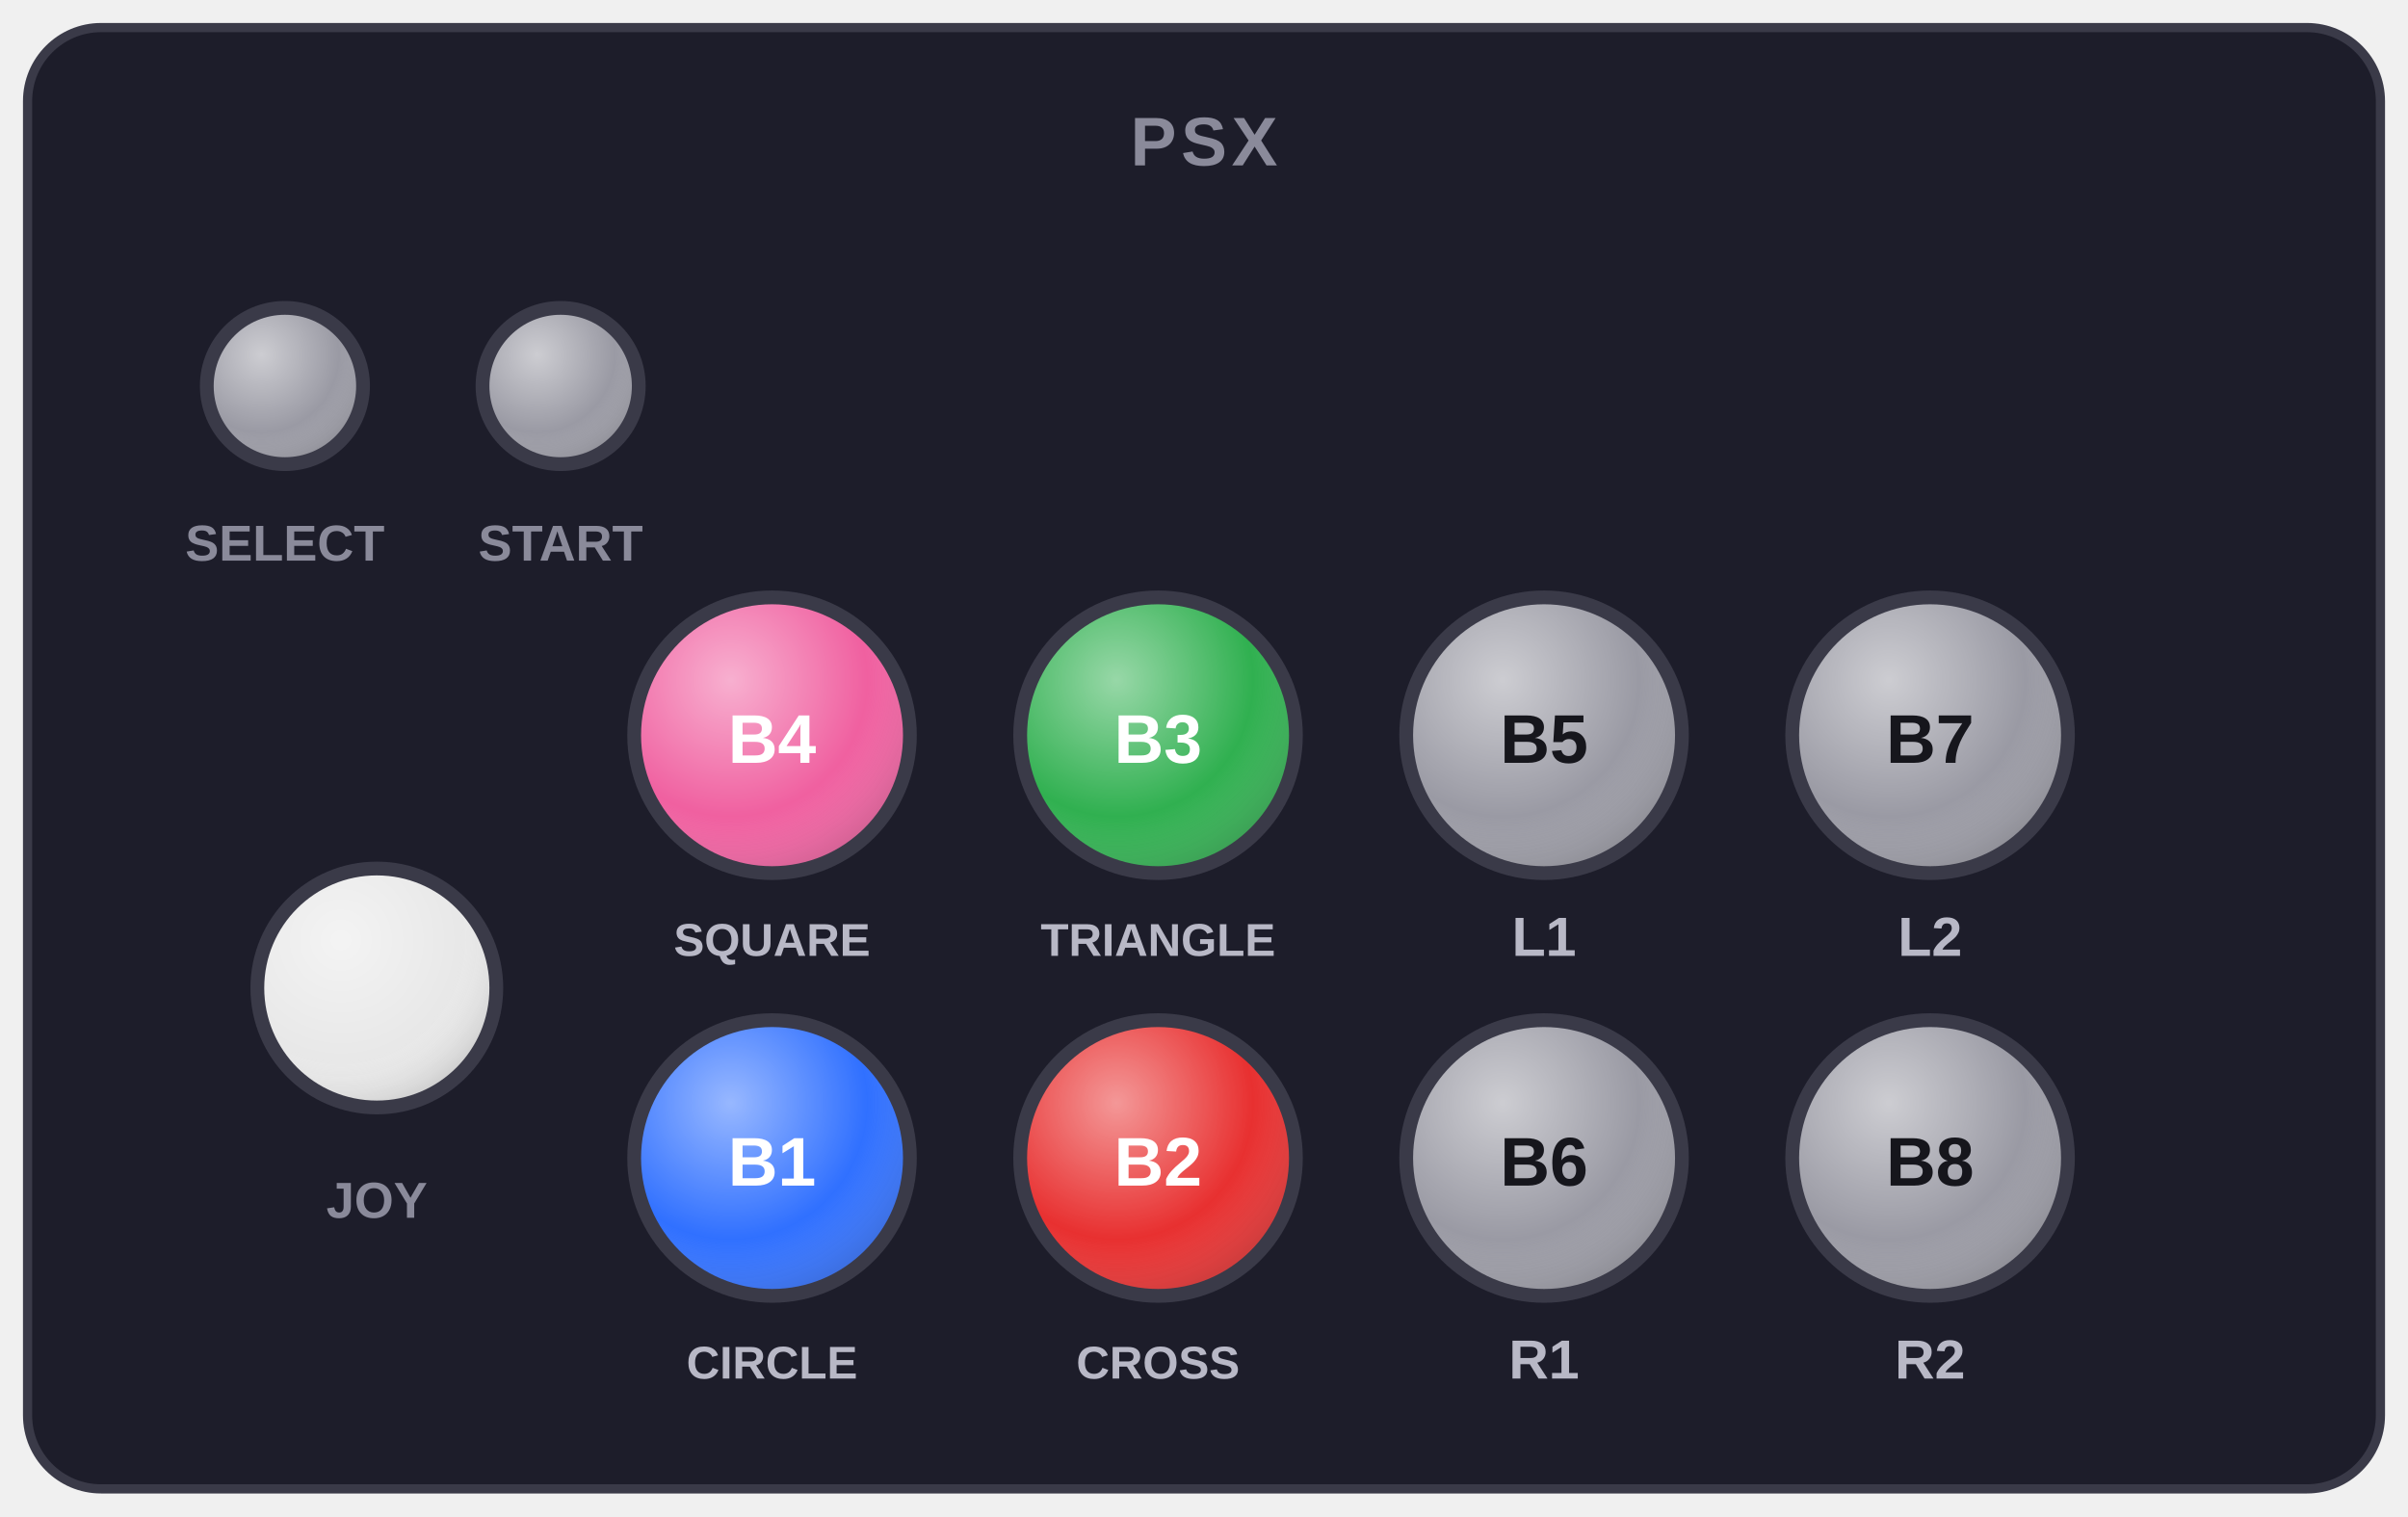
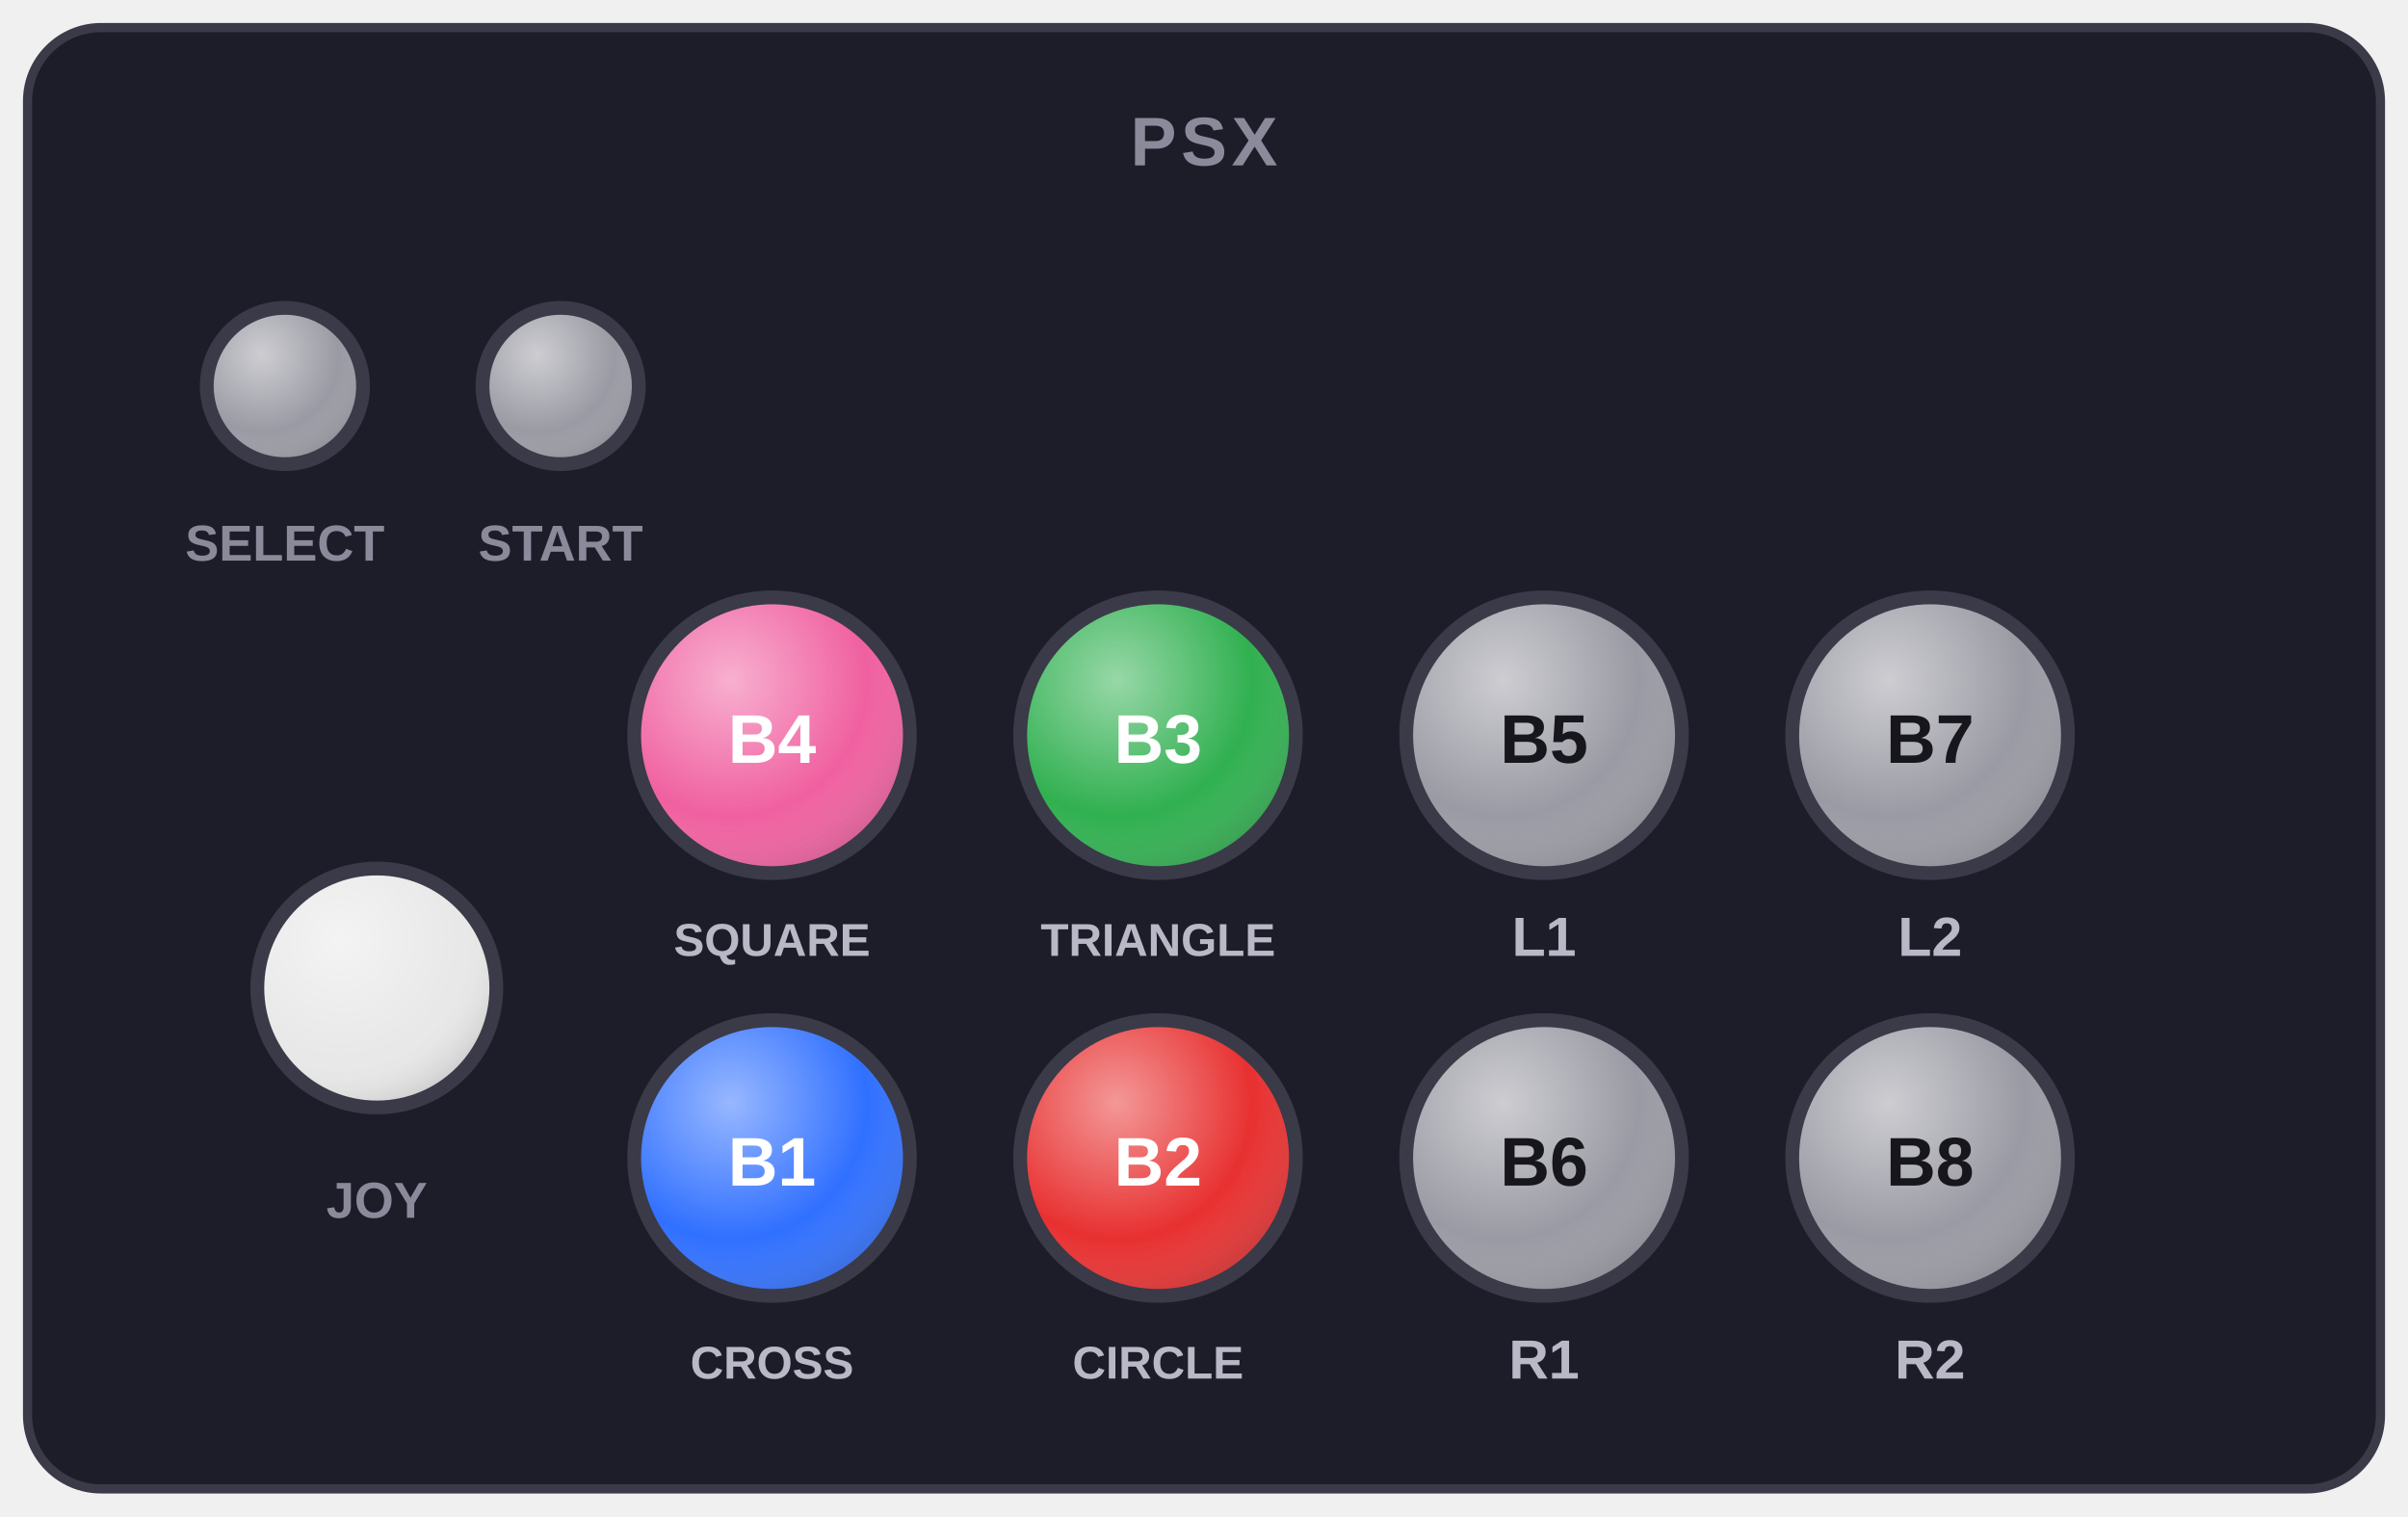
<svg xmlns="http://www.w3.org/2000/svg" viewBox="0 0 524 330" font-family="Segoe UI, Arial, sans-serif">
  <defs>
    <radialGradient id="dome" cx="0.35" cy="0.3" r="0.9">
      <stop offset="0" stop-color="#ffffff" stop-opacity="0.5" />
      <stop offset="0.55" stop-color="#ffffff" stop-opacity="0" />
      <stop offset="1" stop-color="#000000" stop-opacity="0.35" />
    </radialGradient>
  </defs>
  <rect x="6" y="6" width="512" height="318" rx="16" fill="#1d1d2a" stroke="#3a3a48" stroke-width="2" />
  <text x="262" y="36" text-anchor="middle" fill="#8a8a9a" font-size="15" font-weight="bold" letter-spacing="1">PSX</text>
  <circle cx="62" cy="84" r="17" fill="#9a9aa4" />
  <circle cx="62" cy="84" r="17" fill="url(#dome)" />
  <circle cx="62" cy="84" r="17" fill="none" stroke="#3a3a48" stroke-width="3" />
  <text x="62" y="122" text-anchor="middle" fill="#8a8a9a" font-size="11" font-weight="bold">SELECT</text>
  <circle cx="122" cy="84" r="17" fill="#9a9aa4" />
  <circle cx="122" cy="84" r="17" fill="url(#dome)" />
  <circle cx="122" cy="84" r="17" fill="none" stroke="#3a3a48" stroke-width="3" />
  <text x="122" y="122" text-anchor="middle" fill="#8a8a9a" font-size="11" font-weight="bold">START</text>
  <circle cx="82" cy="215" r="26" fill="#e8e8e8" />
  <circle cx="82" cy="215" r="26" fill="url(#dome)" />
  <circle cx="82" cy="215" r="26" fill="none" stroke="#3a3a48" stroke-width="3" />
  <text x="82" y="265" text-anchor="middle" fill="#8a8a9a" font-size="11" font-weight="bold">JOY</text>
  <circle cx="168" cy="160" r="30" fill="#f060a0" />
  <circle cx="168" cy="160" r="30" fill="url(#dome)" />
  <circle cx="168" cy="160" r="30" fill="none" stroke="#3a3a48" stroke-width="3" />
  <text x="168" y="166" text-anchor="middle" fill="#ffffff" font-size="15" font-weight="bold">B4</text>
  <text x="168" y="208" text-anchor="middle" fill="#b8b8c6" font-size="10" font-weight="bold">SQUARE</text>
  <circle cx="252" cy="160" r="30" fill="#30b050" />
  <circle cx="252" cy="160" r="30" fill="url(#dome)" />
  <circle cx="252" cy="160" r="30" fill="none" stroke="#3a3a48" stroke-width="3" />
  <text x="252" y="166" text-anchor="middle" fill="#ffffff" font-size="15" font-weight="bold">B3</text>
  <text x="252" y="208" text-anchor="middle" fill="#b8b8c6" font-size="10" font-weight="bold">TRIANGLE</text>
  <circle cx="336" cy="160" r="30" fill="#9a9aa4" />
  <circle cx="336" cy="160" r="30" fill="url(#dome)" />
  <circle cx="336" cy="160" r="30" fill="none" stroke="#3a3a48" stroke-width="3" />
  <text x="336" y="166" text-anchor="middle" fill="#16161c" font-size="15" font-weight="bold">B5</text>
  <text x="336" y="208" text-anchor="middle" fill="#b8b8c6" font-size="12" font-weight="bold">L1</text>
  <circle cx="420" cy="160" r="30" fill="#9a9aa4" />
  <circle cx="420" cy="160" r="30" fill="url(#dome)" />
  <circle cx="420" cy="160" r="30" fill="none" stroke="#3a3a48" stroke-width="3" />
  <text x="420" y="166" text-anchor="middle" fill="#16161c" font-size="15" font-weight="bold">B7</text>
  <text x="420" y="208" text-anchor="middle" fill="#b8b8c6" font-size="12" font-weight="bold">L2</text>
  <circle cx="168" cy="252" r="30" fill="#3070ff" />
  <circle cx="168" cy="252" r="30" fill="url(#dome)" />
  <circle cx="168" cy="252" r="30" fill="none" stroke="#3a3a48" stroke-width="3" />
  <text x="168" y="258" text-anchor="middle" fill="#ffffff" font-size="15" font-weight="bold">B1</text>
-   <text x="168" y="300" text-anchor="middle" fill="#b8b8c6" font-size="10" font-weight="bold">CIRCLE</text>
+   <text x="168" y="300" text-anchor="middle" fill="#b8b8c6" font-size="10" font-weight="bold">CROSS</text>
  <circle cx="252" cy="252" r="30" fill="#e83030" />
  <circle cx="252" cy="252" r="30" fill="url(#dome)" />
  <circle cx="252" cy="252" r="30" fill="none" stroke="#3a3a48" stroke-width="3" />
  <text x="252" y="258" text-anchor="middle" fill="#ffffff" font-size="15" font-weight="bold">B2</text>
-   <text x="252" y="300" text-anchor="middle" fill="#b8b8c6" font-size="10" font-weight="bold">CROSS</text>
+   <text x="252" y="300" text-anchor="middle" fill="#b8b8c6" font-size="10" font-weight="bold">CIRCLE</text>
  <circle cx="336" cy="252" r="30" fill="#9a9aa4" />
  <circle cx="336" cy="252" r="30" fill="url(#dome)" />
  <circle cx="336" cy="252" r="30" fill="none" stroke="#3a3a48" stroke-width="3" />
  <text x="336" y="258" text-anchor="middle" fill="#16161c" font-size="15" font-weight="bold">B6</text>
  <text x="336" y="300" text-anchor="middle" fill="#b8b8c6" font-size="12" font-weight="bold">R1</text>
  <circle cx="420" cy="252" r="30" fill="#9a9aa4" />
  <circle cx="420" cy="252" r="30" fill="url(#dome)" />
  <circle cx="420" cy="252" r="30" fill="none" stroke="#3a3a48" stroke-width="3" />
  <text x="420" y="258" text-anchor="middle" fill="#16161c" font-size="15" font-weight="bold">B8</text>
  <text x="420" y="300" text-anchor="middle" fill="#b8b8c6" font-size="12" font-weight="bold">R2</text>
</svg>
